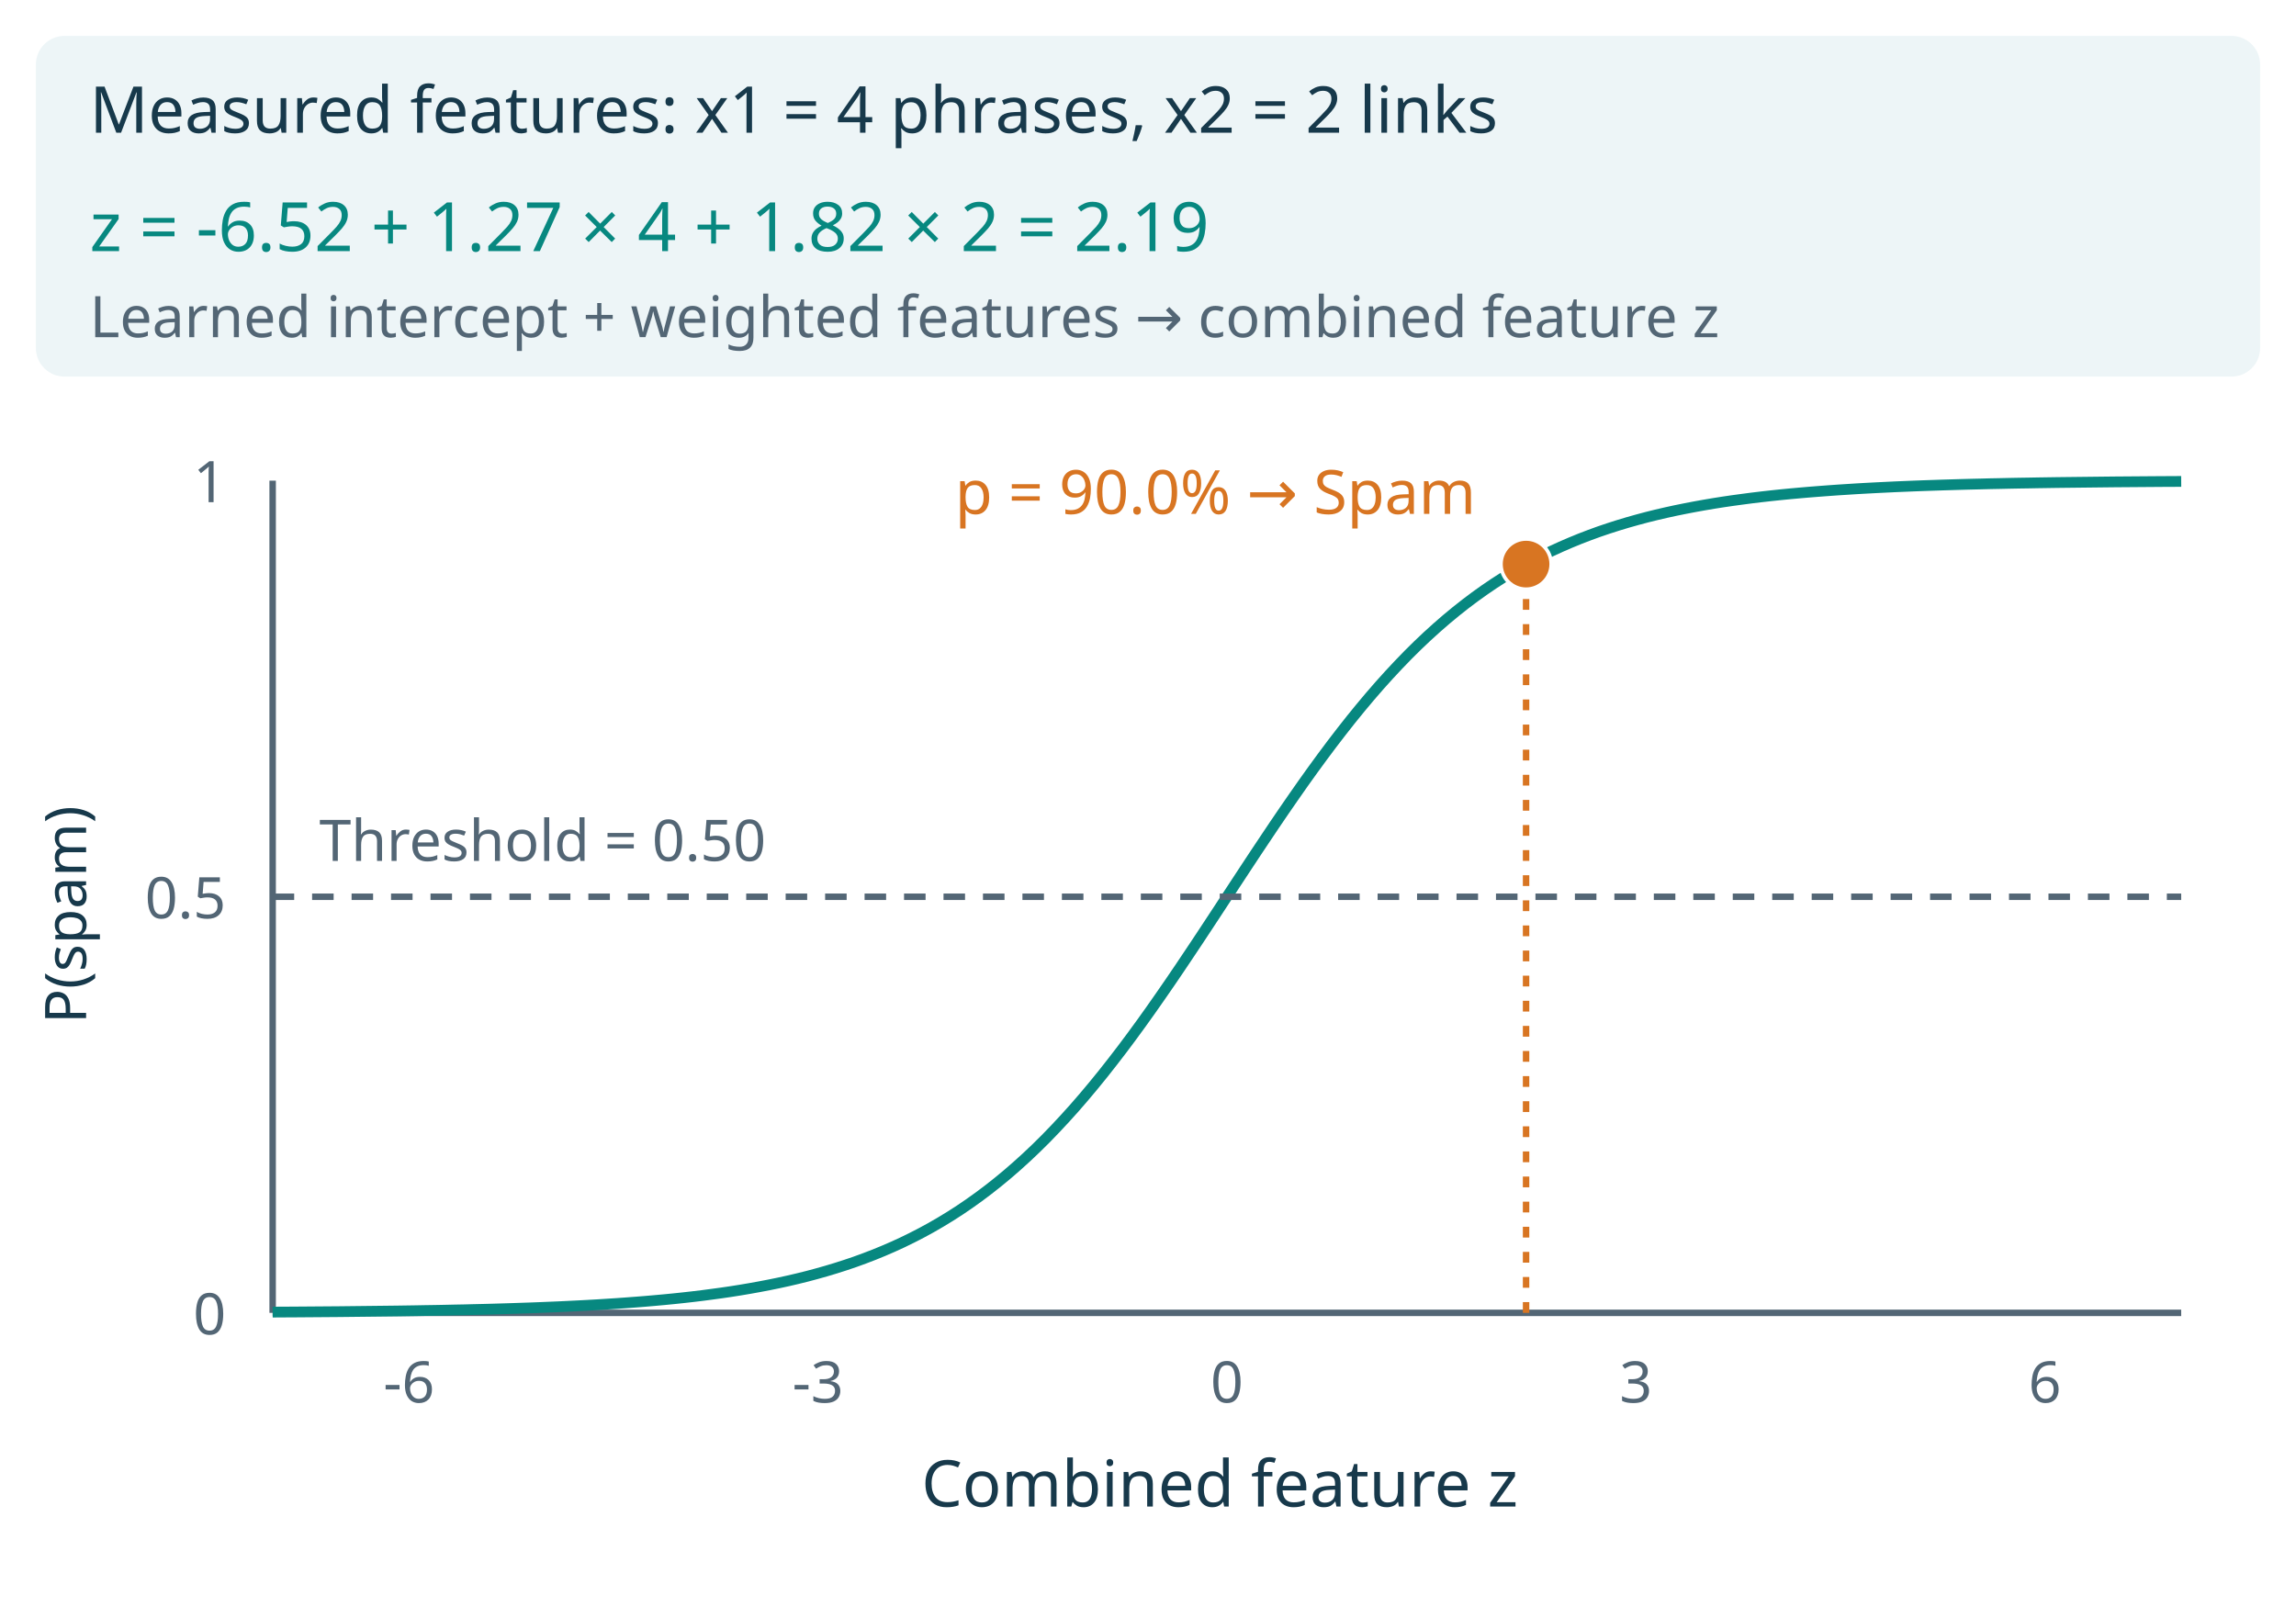
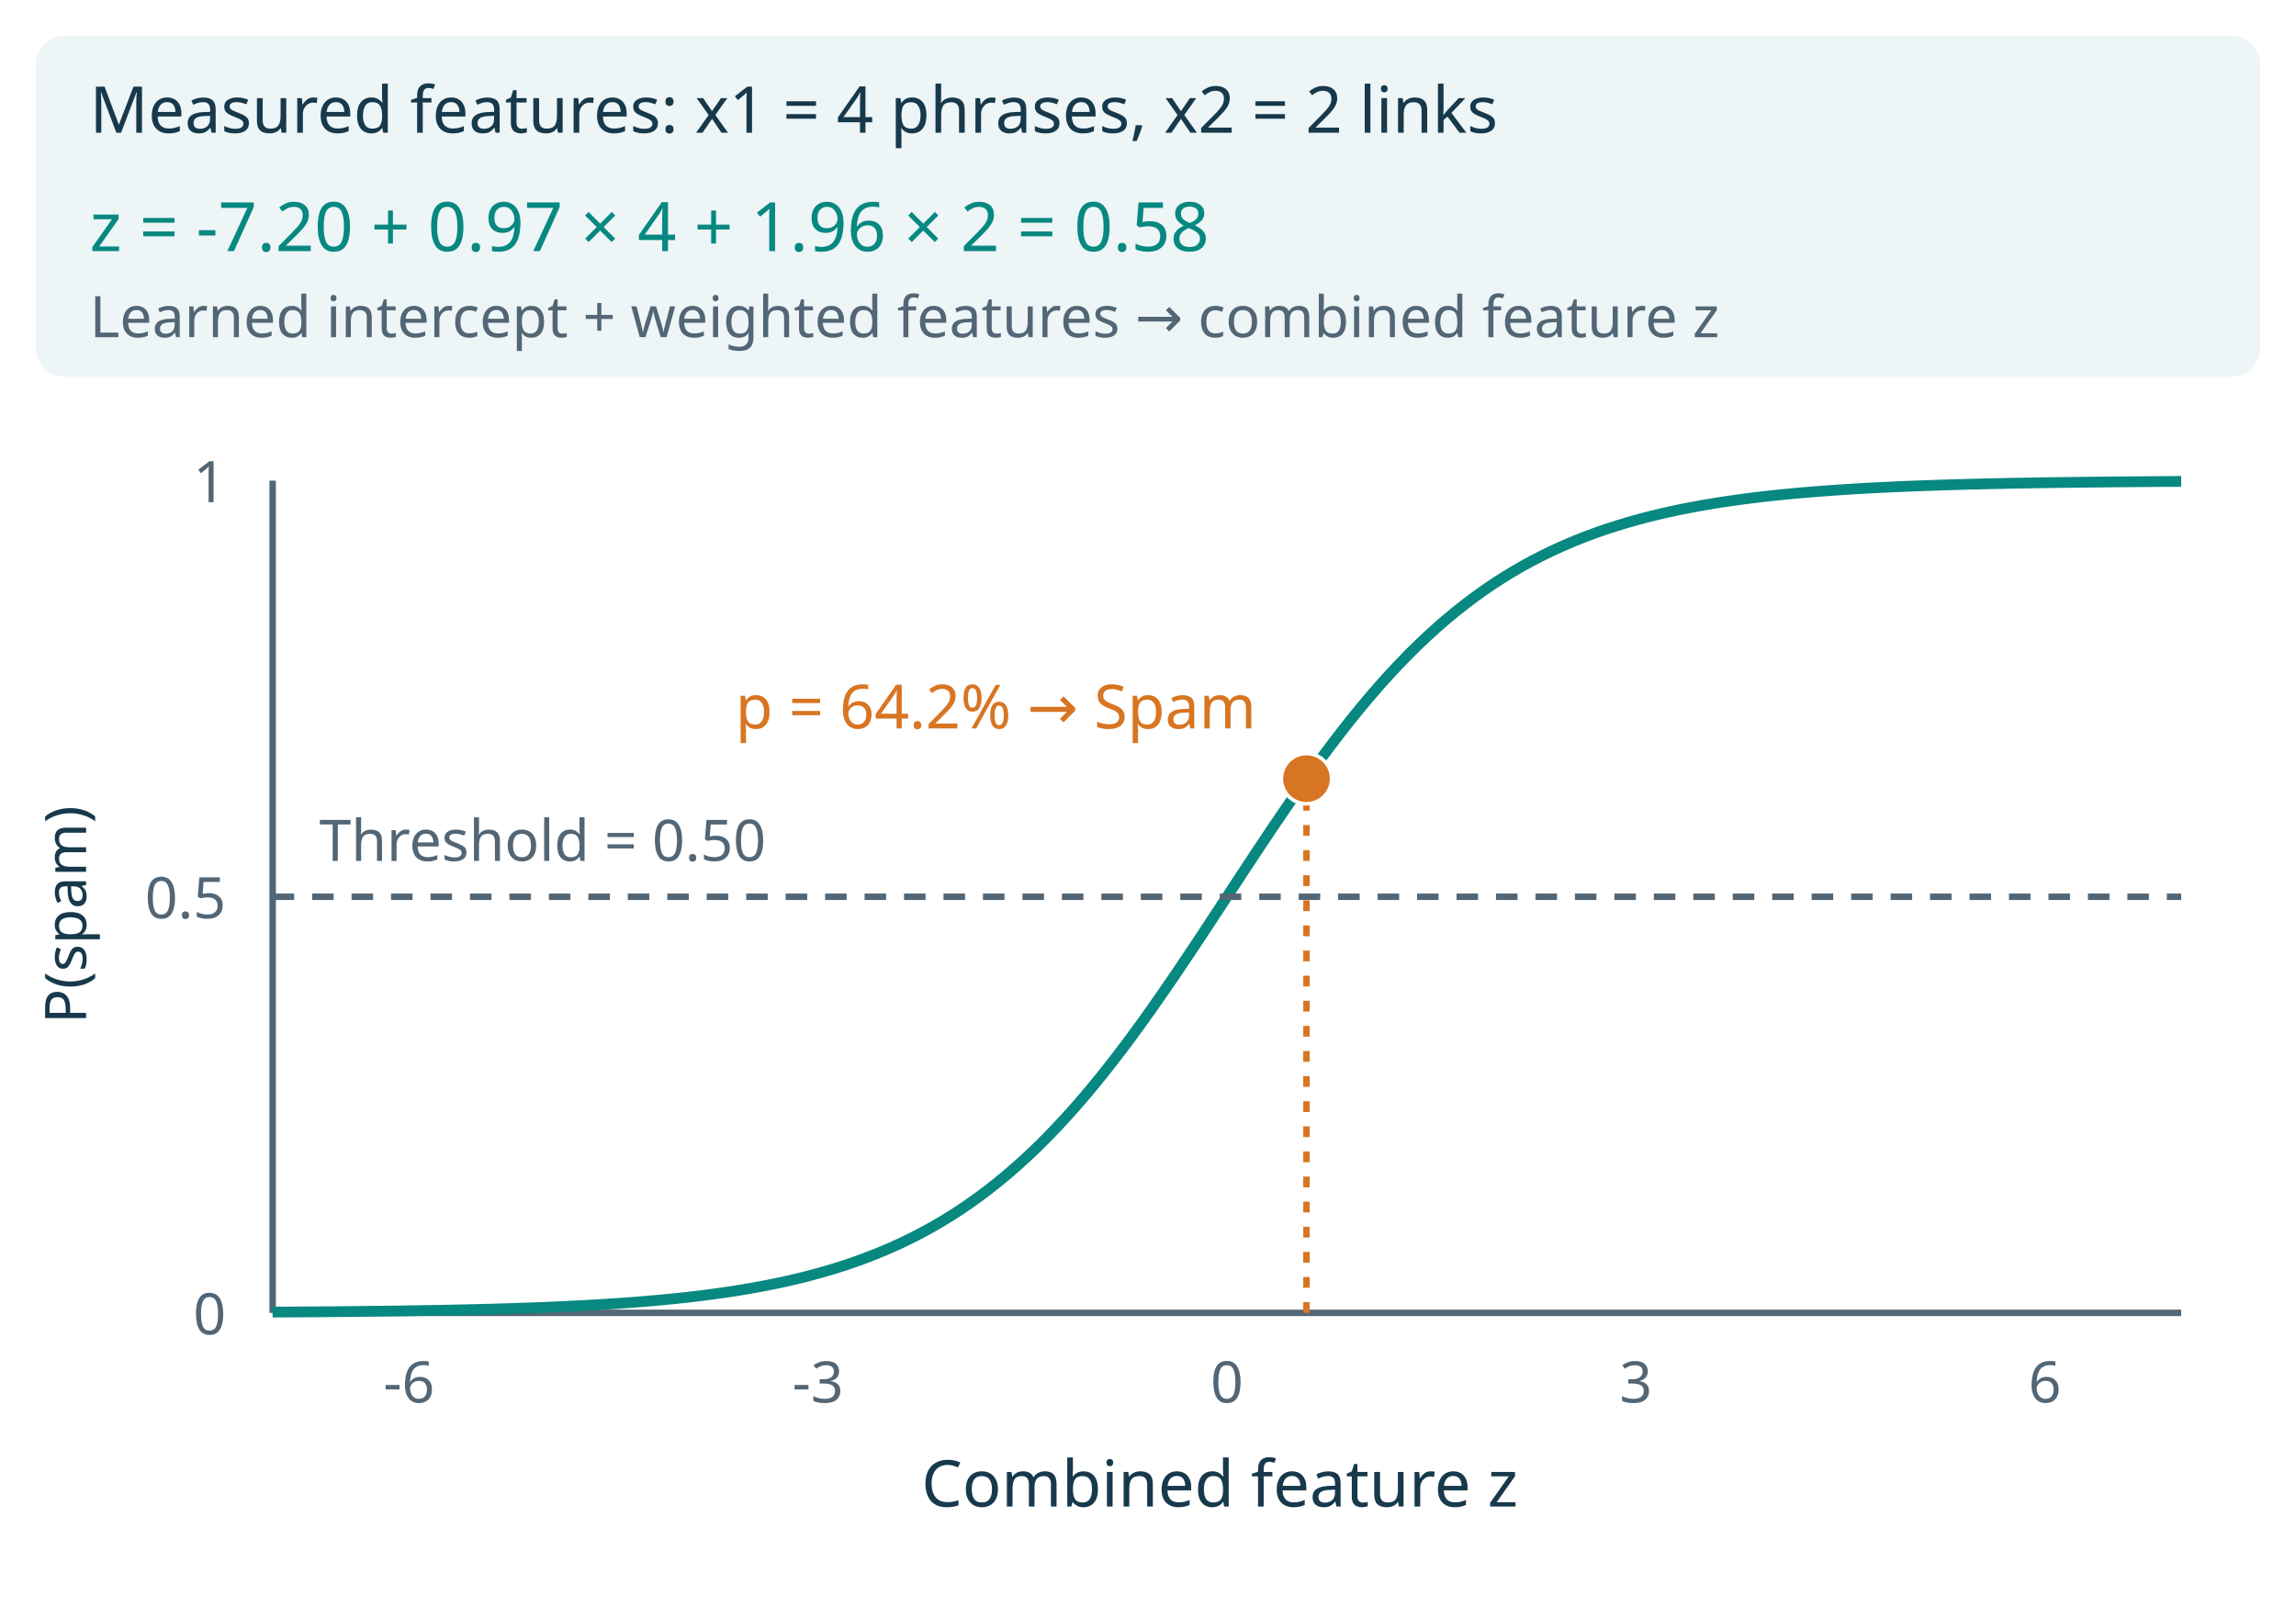
<svg xmlns="http://www.w3.org/2000/svg" width="640" height="448" viewBox="0 0 640 448">
  <style>text{font-family:sans-serif;font-size:16px;fill:#17394b}</style>
  <defs>
    <marker id="arrow" markerWidth="7" markerHeight="7" refX="6" refY="3" orient="auto">
      <path d="M0 0L6 3L0 6" fill="none" stroke="#536675" />
    </marker>
  </defs>
  <rect width="640" height="448" fill="white" />
  <rect x="10" y="10" width="620" height="95" rx="8" fill="#edf5f7" />
  <text x="25" y="37" text-anchor="start" style="font-size:18px;fill:#17394b">Measured features: x1 = 4 phrases, x2 = 2 links</text>
-   <text x="25" y="70" text-anchor="start" style="font-size:19px;fill:#078880">z = -6.52 + 1.27 × 4 + 1.82 × 2 = 2.19</text>
+   <text x="25" y="70" text-anchor="start" style="font-size:19px;fill:#078880">z = -7.20 + 0.97 × 4 + 1.96 × 2 = 0.58</text>
  <text x="25" y="94" text-anchor="start" style="font-size:16px;fill:#536675">Learned intercept + weighted features → combined feature z</text>
  <line x1="76" y1="366" x2="608" y2="366" stroke="#536675" stroke-width="1.8" stroke-dasharray="" />
  <line x1="76" y1="134" x2="76" y2="366" stroke="#536675" stroke-width="1.8" stroke-dasharray="" />
  <polyline points="76.00,365.79 78.66,365.77 81.32,365.76 83.98,365.74 86.64,365.72 89.30,365.70 91.96,365.68 94.62,365.66 97.28,365.63 99.94,365.60 102.60,365.57 105.26,365.54 107.92,365.51 110.58,365.48 113.24,365.44 115.90,365.40 118.56,365.35 121.22,365.31 123.88,365.26 126.54,365.20 129.20,365.15 131.86,365.08 134.52,365.02 137.18,364.95 139.84,364.87 142.50,364.79 145.16,364.70 147.82,364.61 150.48,364.51 153.14,364.40 155.80,364.29 158.46,364.16 161.12,364.03 163.78,363.89 166.44,363.74 169.10,363.57 171.76,363.40 174.42,363.21 177.08,363.01 179.74,362.80 182.40,362.57 185.06,362.33 187.72,362.07 190.38,361.79 193.04,361.49 195.70,361.17 198.36,360.82 201.02,360.46 203.68,360.07 206.34,359.65 209.00,359.20 211.66,358.72 214.32,358.21 216.98,357.67 219.64,357.09 222.30,356.47 224.96,355.81 227.62,355.10 230.28,354.35 232.94,353.55 235.60,352.70 238.26,351.80 240.92,350.83 243.58,349.81 246.24,348.72 248.90,347.57 251.56,346.35 254.22,345.05 256.88,343.68 259.54,342.23 262.20,340.69 264.86,339.07 267.52,337.36 270.18,335.55 272.84,333.65 275.50,331.65 278.16,329.55 280.82,327.35 283.48,325.04 286.14,322.63 288.80,320.11 291.46,317.48 294.12,314.73 296.78,311.88 299.44,308.93 302.10,305.86 304.76,302.69 307.42,299.42 310.08,296.04 312.74,292.58 315.40,289.02 318.06,285.38 320.72,281.66 323.38,277.86 326.04,274.01 328.70,270.10 331.36,266.13 334.02,262.14 336.68,258.11 339.34,254.06 342.00,250.00 344.66,245.94 347.32,241.89 349.98,237.86 352.64,233.87 355.30,229.90 357.96,225.99 360.62,222.14 363.28,218.34 365.94,214.62 368.60,210.98 371.26,207.42 373.92,203.96 376.58,200.58 379.24,197.31 381.90,194.14 384.56,191.07 387.22,188.12 389.88,185.27 392.54,182.52 395.20,179.89 397.86,177.37 400.52,174.96 403.18,172.65 405.84,170.45 408.50,168.35 411.16,166.35 413.82,164.45 416.48,162.64 419.14,160.93 421.80,159.31 424.46,157.77 427.12,156.32 429.78,154.95 432.44,153.65 435.10,152.43 437.76,151.28 440.42,150.19 443.08,149.17 445.74,148.20 448.40,147.30 451.06,146.45 453.72,145.65 456.38,144.90 459.04,144.19 461.70,143.53 464.36,142.91 467.02,142.33 469.68,141.79 472.34,141.28 475.00,140.80 477.66,140.35 480.32,139.93 482.98,139.54 485.64,139.18 488.30,138.83 490.96,138.51 493.62,138.21 496.28,137.93 498.94,137.67 501.60,137.43 504.26,137.20 506.92,136.99 509.58,136.79 512.24,136.60 514.90,136.43 517.56,136.26 520.22,136.11 522.88,135.97 525.54,135.84 528.20,135.71 530.86,135.60 533.52,135.49 536.18,135.39 538.84,135.30 541.50,135.21 544.16,135.13 546.82,135.05 549.48,134.98 552.14,134.92 554.80,134.85 557.46,134.80 560.12,134.74 562.78,134.69 565.44,134.65 568.10,134.60 570.76,134.56 573.42,134.52 576.08,134.49 578.74,134.46 581.40,134.43 584.06,134.40 586.72,134.37 589.38,134.34 592.04,134.32 594.70,134.30 597.36,134.28 600.02,134.26 602.68,134.24 605.34,134.23 608.00,134.21" fill="none" stroke="#078880" stroke-width="3" />
  <line x1="76" y1="250.0" x2="608" y2="250.0" stroke="#536675" stroke-width="1.8" stroke-dasharray="6 5" />
  <text x="89" y="240.0" text-anchor="start" style="font-size:16px;fill:#536675">Threshold = 0.50</text>
-   <line x1="425.387" y1="366" x2="425.387" y2="157.259" stroke="#d87522" stroke-width="1.8" stroke-dasharray="3 4" />
-   <circle cx="425.39" cy="157.26" r="7" fill="#d87522" stroke="white" stroke-width="1" />
-   <text x="411.387" y="143.259" text-anchor="end" style="font-size:17px;fill:#d87522">p = 90.0% → Spam</text>
+   <line x1="364.176" y1="366" x2="364.176" y2="217.081" stroke="#d87522" stroke-width="1.8" stroke-dasharray="3 4" />
+   <circle cx="364.18" cy="217.08" r="7" fill="#d87522" stroke="white" stroke-width="1" />
+   <text x="350.176" y="203.081" text-anchor="end" style="font-size:17px;fill:#d87522">p = 64.2% → Spam</text>
  <text x="114.0" y="391" text-anchor="middle" style="font-size:16px;fill:#536675">-6</text>
  <text x="228.0" y="391" text-anchor="middle" style="font-size:16px;fill:#536675">-3</text>
  <text x="342.0" y="391" text-anchor="middle" style="font-size:16px;fill:#536675">0</text>
  <text x="456.0" y="391" text-anchor="middle" style="font-size:16px;fill:#536675">3</text>
  <text x="570.0" y="391" text-anchor="middle" style="font-size:16px;fill:#536675">6</text>
  <text x="63" y="372" text-anchor="end" style="font-size:16px;fill:#536675">0</text>
  <text x="63" y="256.0" text-anchor="end" style="font-size:16px;fill:#536675">0.5</text>
  <text x="63" y="140" text-anchor="end" style="font-size:16px;fill:#536675">1</text>
  <text x="340" y="420" text-anchor="middle" style="font-size:18px;fill:#17394b">Combined feature z</text>
  <text transform="translate(24 255) rotate(-90)" text-anchor="middle">P(spam)</text>
</svg>
